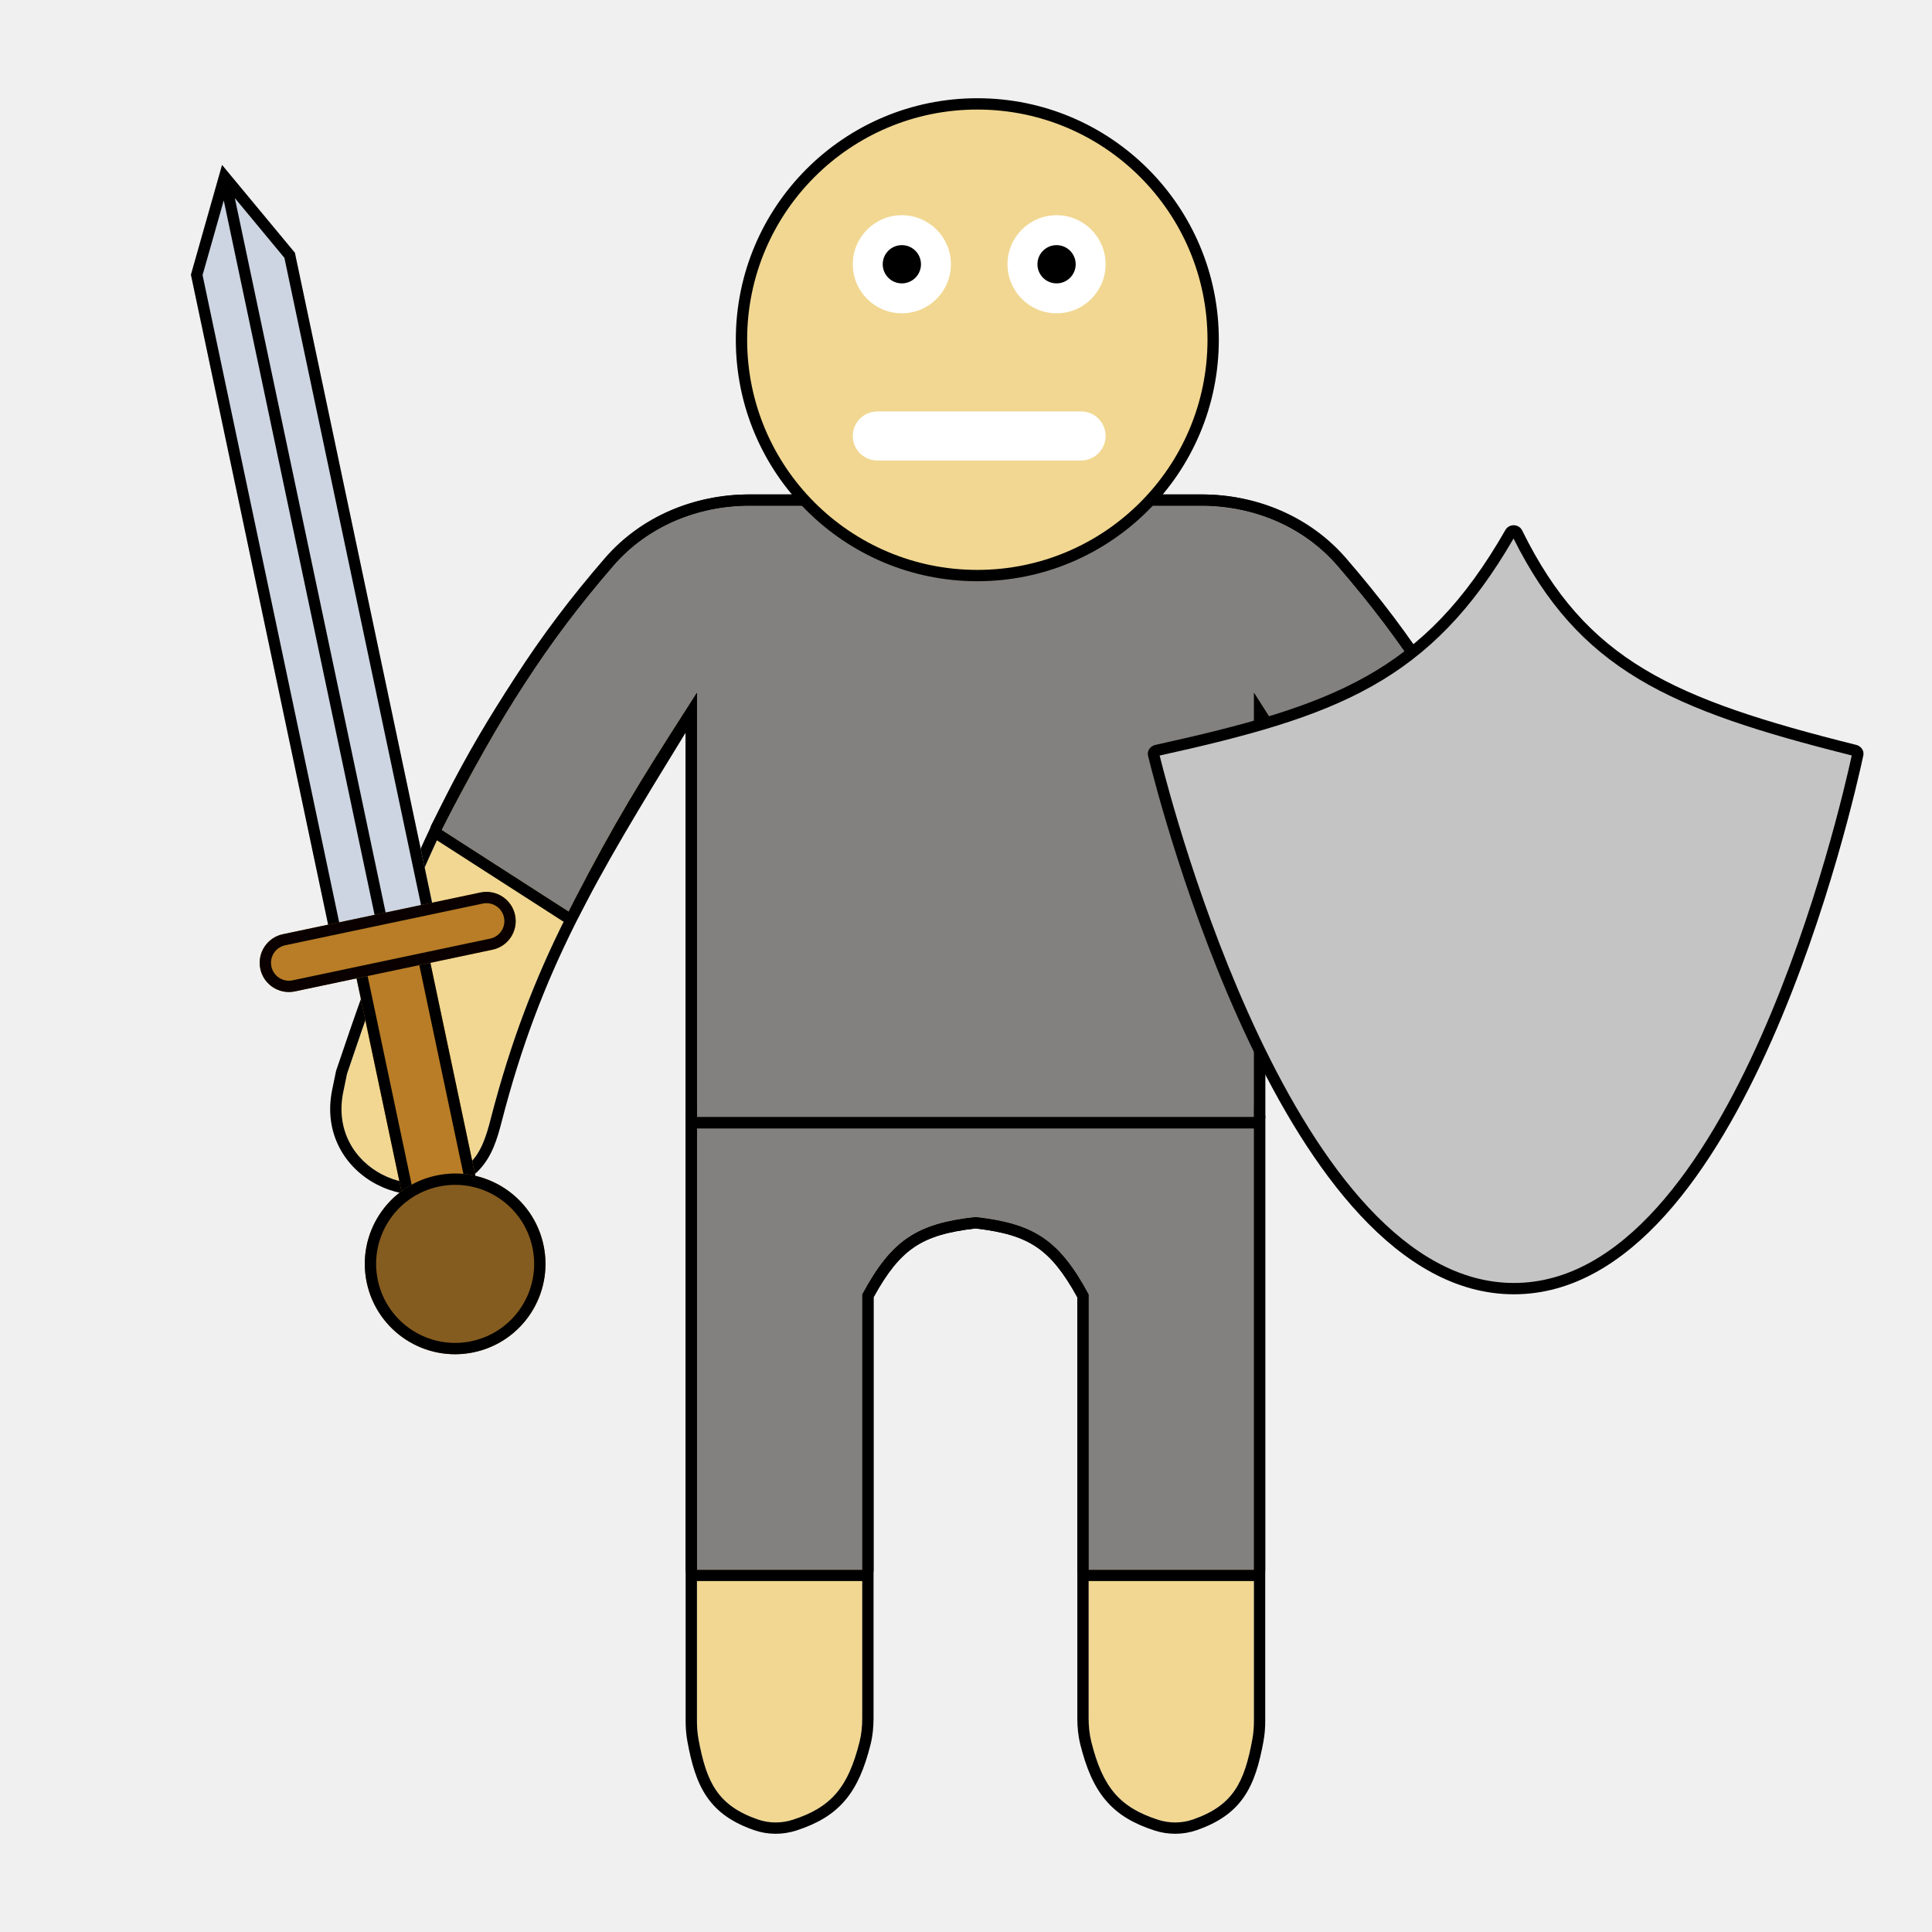
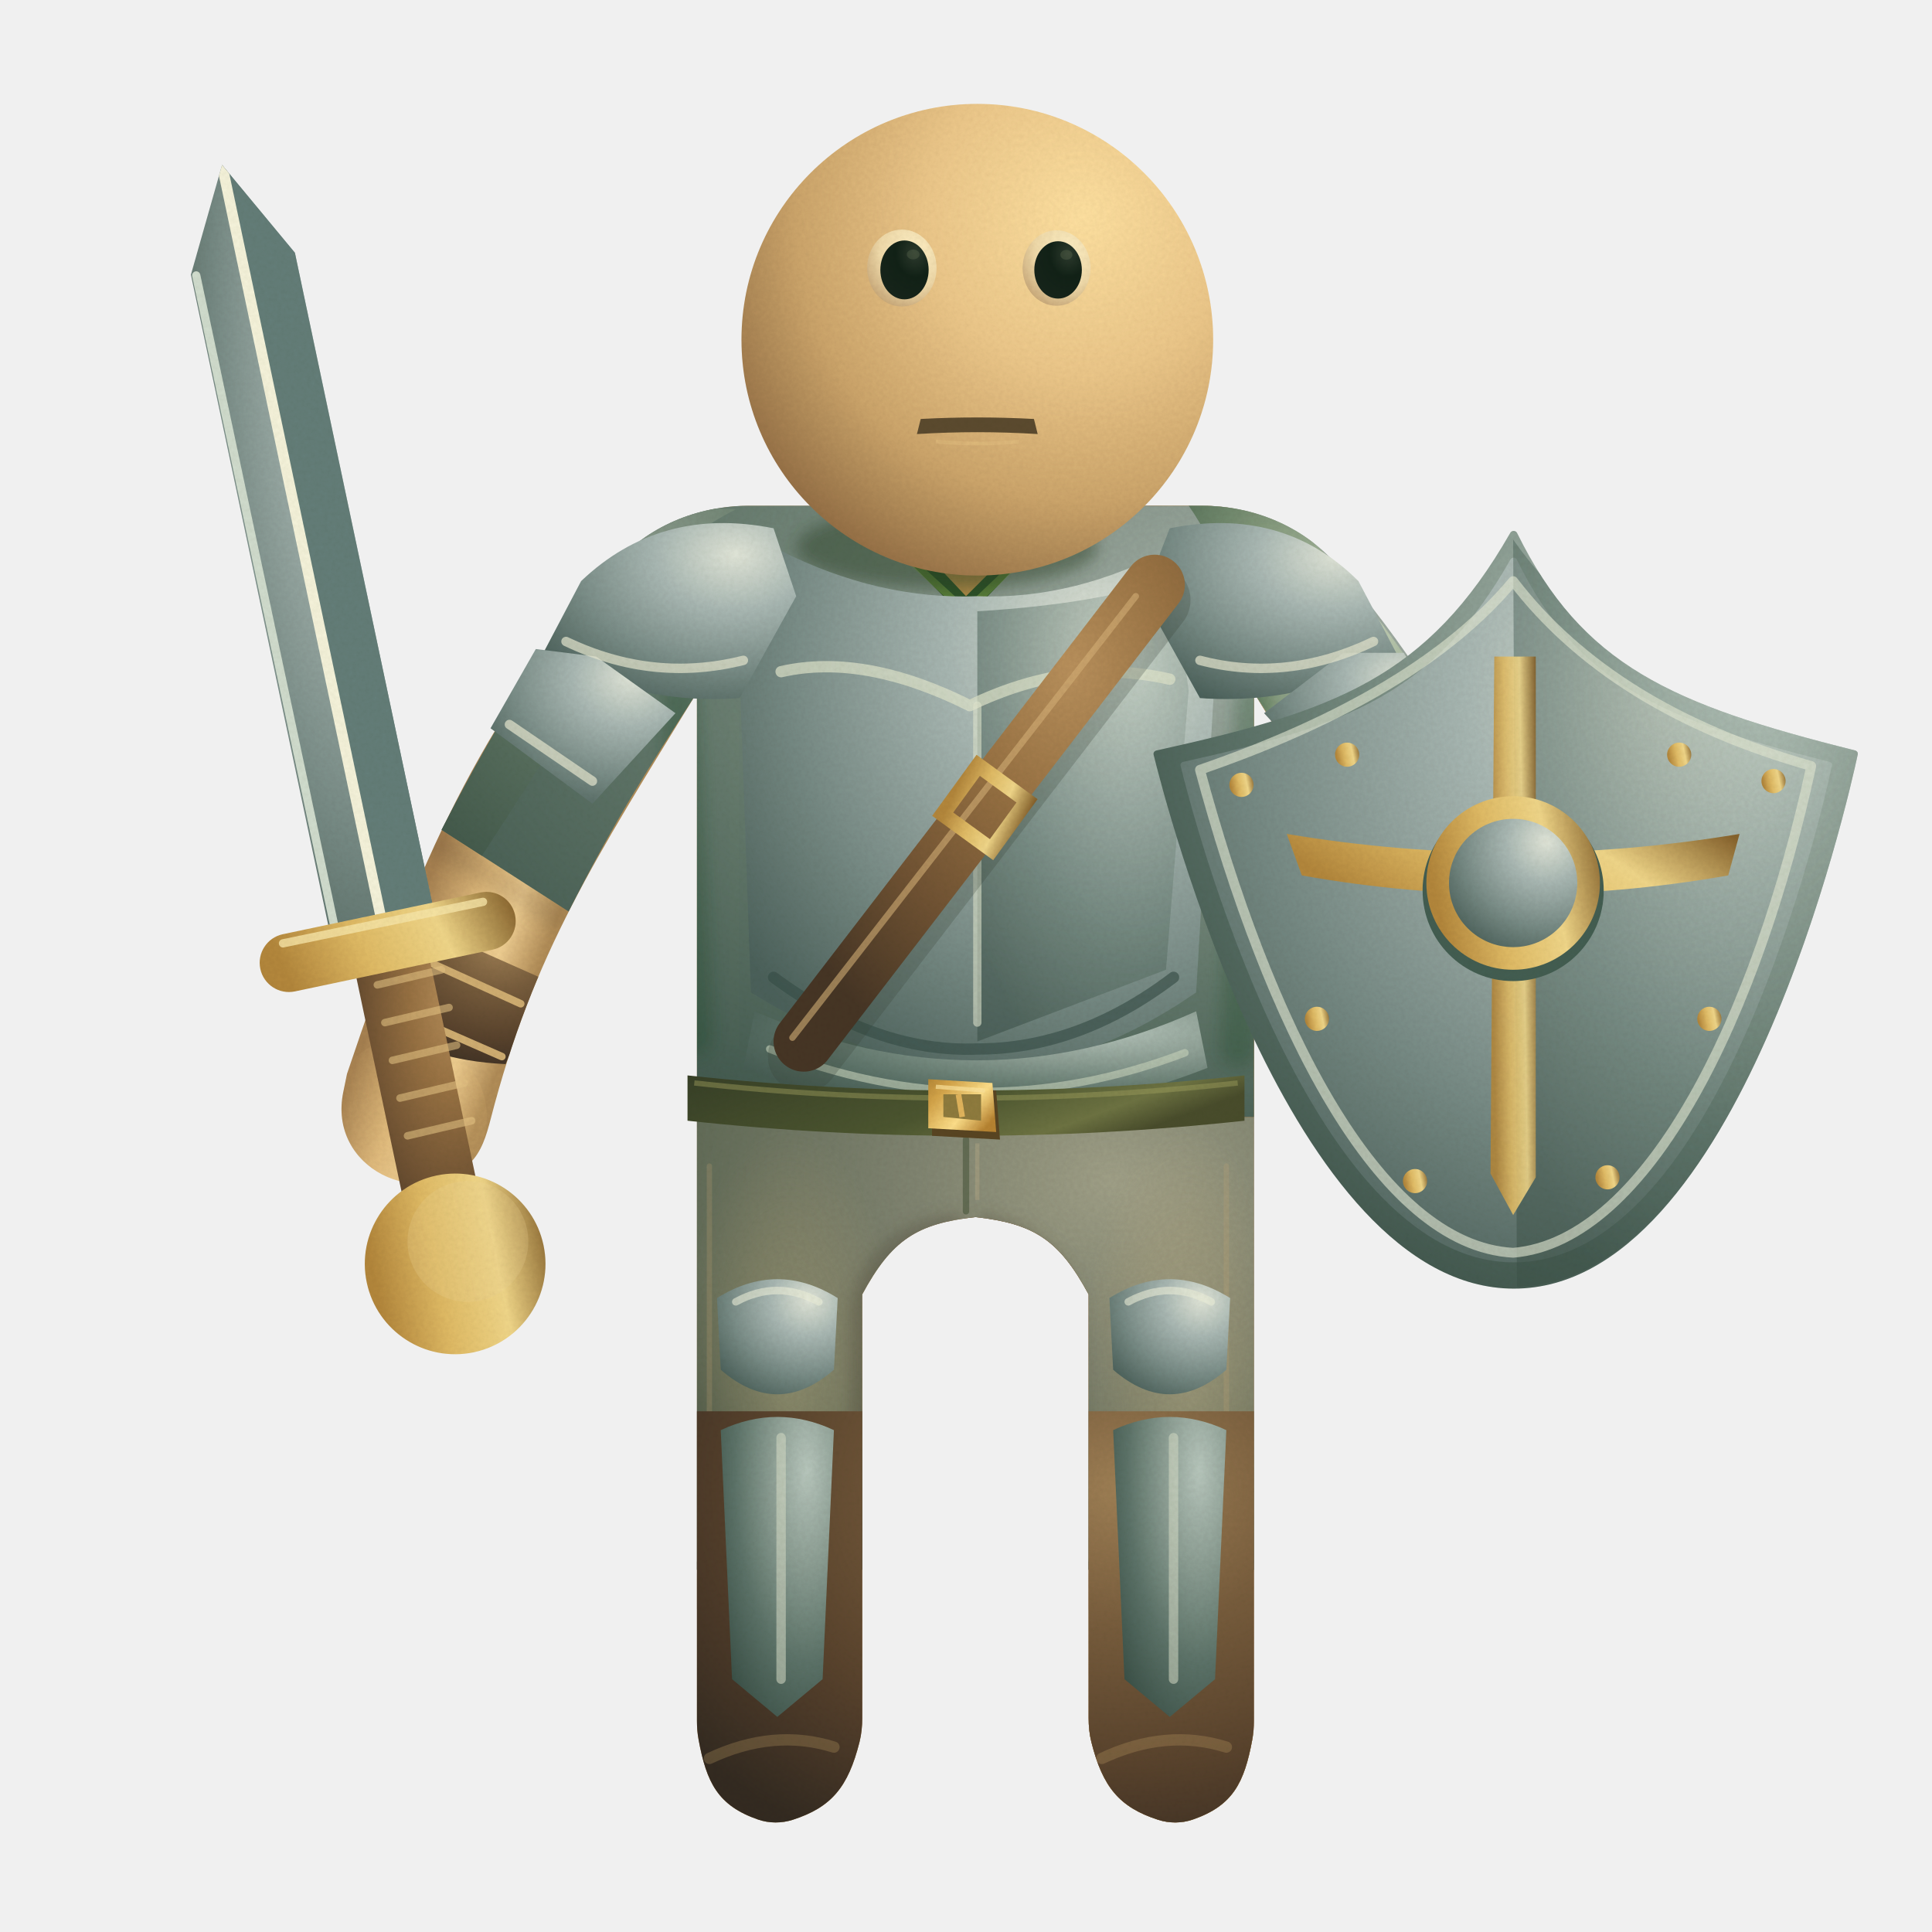
- <svg xmlns="http://www.w3.org/2000/svg" width="512" height="512" viewBox="0 0 512 512" fill="none">
-   <g clip-path="url(#clip0)">
-     <path d="M258.5 322.531C242.934 324.263 236.28 328.614 228.5 343.031V455.355C228.5 457.466 228.297 459.58 227.783 461.627C224.776 473.598 220.356 478.924 210.15 482.24C207.136 483.22 203.858 483.224 200.863 482.185C190.261 478.506 187.234 472.449 185.121 460.955C184.825 459.346 184.7 457.709 184.7 456.074V296.031H332.3V456.074C332.3 457.709 332.174 459.346 331.879 460.955C329.765 472.449 326.738 478.506 316.136 482.185C313.142 483.224 309.864 483.22 306.849 482.24C296.644 478.924 292.224 473.598 289.217 461.627C288.702 459.58 288.5 457.466 288.5 455.355V343.031C280.719 328.614 274.066 324.263 258.5 322.531Z" fill="#F1D791" />
-     <path fill-rule="evenodd" clip-rule="evenodd" d="M185.121 460.955C184.825 459.346 184.7 457.709 184.7 456.074V296.031H332.3V456.074C332.3 457.709 332.174 459.346 331.879 460.955C329.765 472.449 326.738 478.506 316.136 482.185C313.142 483.224 309.864 483.22 306.849 482.24C296.644 478.924 292.224 473.598 289.217 461.627C288.702 459.58 288.5 457.466 288.5 455.355V343.031C280.719 328.614 274.066 324.263 258.5 322.531C242.934 324.263 236.28 328.614 228.5 343.031V455.355C228.5 457.466 228.297 459.58 227.783 461.627C224.776 473.598 220.356 478.924 210.15 482.24C207.136 483.22 203.858 483.224 200.863 482.185C190.261 478.506 187.234 472.449 185.121 460.955ZM231.5 343.794V455.355C231.5 457.654 231.28 460.021 230.692 462.358C229.139 468.541 227.137 473.375 223.952 477.122C220.726 480.916 216.521 483.324 211.078 485.093C207.464 486.267 203.515 486.28 199.88 485.019C194.146 483.03 190.137 480.271 187.337 476.201C184.615 472.244 183.242 467.329 182.17 461.497C181.837 459.682 181.7 457.86 181.7 456.074V296.031C181.7 294.374 183.043 293.031 184.7 293.031H332.3C333.957 293.031 335.3 294.374 335.3 296.031V456.074C335.3 457.86 335.163 459.682 334.829 461.497C333.757 467.329 332.384 472.244 329.662 476.201C326.863 480.271 322.853 483.03 317.12 485.019C313.484 486.28 309.535 486.267 305.922 485.093C300.479 483.324 296.274 480.916 293.048 477.122C289.863 473.375 287.86 468.541 286.307 462.358C285.72 460.021 285.5 457.654 285.5 455.355V343.794C281.849 337.152 278.606 333.131 274.736 330.507C270.803 327.841 265.903 326.399 258.5 325.55C251.097 326.399 246.196 327.841 242.264 330.507C238.394 333.131 235.15 337.152 231.5 343.794Z" fill="black" />
-     <path d="M258.5 322.531C242.934 324.263 236.28 328.614 228.5 343.031V416H184.7V296.031H332.3V416H288.5V343.031C280.719 328.614 274.066 324.263 258.5 322.531Z" fill="#82817F" />
-     <path fill-rule="evenodd" clip-rule="evenodd" d="M184.7 416H228.5V343.031C236.28 328.614 242.934 324.263 258.5 322.531C274.066 324.263 280.719 328.614 288.5 343.031V416H332.3V296.031H184.7V416ZM285.5 343.794V416C285.5 417.657 286.843 419 288.5 419H332.3C333.957 419 335.3 417.657 335.3 416V296.031C335.3 294.374 333.957 293.031 332.3 293.031H184.7C183.043 293.031 181.7 294.374 181.7 296.031V416C181.7 417.657 183.043 419 184.7 419H228.5C230.157 419 231.5 417.657 231.5 416V343.794C235.15 337.152 238.394 333.131 242.264 330.507C246.196 327.841 251.097 326.399 258.5 325.55C265.903 326.399 270.803 327.841 274.736 330.507C278.606 333.131 281.849 337.152 285.5 343.794Z" fill="black" />
-     <path d="M91.963 284.579C111.34 226.873 126.676 193.396 161.829 150.934C170.887 139.992 184.546 134.031 198.751 134.031L318.249 134.031C332.454 134.031 346.112 139.992 355.171 150.934C390.324 193.396 405.66 226.873 425.037 284.579L426.023 289.366C430.225 309.756 405.604 320.982 392.531 308.315C389.374 305.257 388.074 300.845 386.976 296.589C375.615 252.535 359.481 227.913 332.3 183.531V296.031H184.7V183.531C157.518 227.913 141.384 252.535 130.024 296.589C128.926 300.845 127.626 305.257 124.469 308.315C111.396 320.982 86.774 309.756 90.976 289.366L91.963 284.579Z" fill="#F1D791" />
-     <path fill-rule="evenodd" clip-rule="evenodd" d="M89.025 283.974C89.049 283.855 89.08 283.739 89.119 283.624C108.561 225.722 124.045 191.869 159.518 149.021C169.188 137.34 183.72 131.031 198.751 131.031L318.249 131.031C333.28 131.031 347.811 137.34 357.482 149.021C392.954 191.869 408.438 225.722 427.881 283.624C427.919 283.739 427.951 283.855 427.975 283.974L428.962 288.76C431.366 300.425 425.446 309.585 417.138 313.899C408.931 318.16 398.061 317.852 390.443 310.47C386.6 306.747 385.148 301.515 384.071 297.338C373.628 256.843 359.165 233.038 335.3 194.158V296.031C335.3 297.687 333.957 299.031 332.3 299.031H184.7C183.043 299.031 181.7 297.687 181.7 296.031V194.158C157.834 233.038 143.372 256.843 132.929 297.338C131.851 301.515 130.399 306.747 126.557 310.47C118.938 317.852 108.068 318.16 99.862 313.899C91.553 309.585 85.634 300.425 88.038 288.76L89.025 283.974ZM181.7 188.423C182.684 186.819 183.684 185.188 184.7 183.531V296.031H332.3V183.531C333.315 185.188 334.315 186.819 335.3 188.423C335.922 189.438 336.539 190.442 337.149 191.436C361.431 230.987 376.308 255.221 386.976 296.589C388.074 300.845 389.374 305.257 392.531 308.315C405.604 320.982 430.225 309.756 426.023 289.366L425.037 284.579C405.66 226.873 390.324 193.396 355.171 150.934C346.112 139.992 332.454 134.031 318.249 134.031L198.751 134.031C184.546 134.031 170.887 139.992 161.829 150.934C126.676 193.396 111.34 226.873 91.963 284.579L90.976 289.366C86.774 309.756 111.396 320.982 124.469 308.315C127.626 305.257 128.926 300.845 130.024 296.589C140.692 255.221 155.569 230.987 179.85 191.436C180.461 190.442 181.077 189.438 181.7 188.423Z" fill="black" />
-     <path d="M184.7 296.031V183.531C170.718 205.278 162.908 217.488 150.686 241.56L117.025 219.913C133.03 189.008 144.572 170.68 162.55 149.889C171.509 139.528 184.754 134.031 198.451 134.031L318.549 134.031C332.246 134.031 345.491 139.528 354.45 149.889C372.427 170.68 383.97 189.008 399.975 219.913L366.314 241.56C354.092 217.488 346.281 205.278 332.3 183.531V296.031H258.5H184.7Z" fill="#82817F" />
-     <path fill-rule="evenodd" clip-rule="evenodd" d="M364.943 238.875C354.37 218.263 346.961 206.371 335.3 188.2C334.331 186.69 333.332 185.136 332.3 183.531V296.031H184.7V183.531C183.668 185.136 182.669 186.69 181.7 188.2C170.038 206.371 162.629 218.263 152.056 238.875C151.605 239.754 151.149 240.649 150.686 241.56L117.025 219.913C133.03 189.008 144.572 170.68 162.55 149.889C171.509 139.528 184.754 134.031 198.451 134.031L318.549 134.031C332.246 134.031 345.491 139.528 354.45 149.889C372.427 170.68 383.97 189.008 399.975 219.913L366.314 241.56C365.851 240.649 365.394 239.754 364.943 238.875ZM181.7 193.761C171.003 210.496 163.812 222.333 153.361 242.919C152.977 243.675 152.29 244.234 151.471 244.456C150.652 244.678 149.777 244.543 149.063 244.084L115.402 222.436C114.1 221.599 113.649 219.908 114.361 218.533C130.43 187.505 142.097 168.956 160.281 147.927C169.863 136.845 183.968 131.031 198.451 131.031L318.549 131.031C333.032 131.031 347.136 136.845 356.719 147.927C374.903 168.956 386.57 187.505 402.639 218.533C403.351 219.908 402.9 221.599 401.597 222.436L367.937 244.084C367.223 244.543 366.348 244.678 365.529 244.456C364.71 244.234 364.023 243.675 363.639 242.919C353.187 222.333 345.996 210.496 335.3 193.761V296.031C335.3 297.687 333.957 299.031 332.3 299.031H184.7C183.043 299.031 181.7 297.687 181.7 296.031V193.761Z" fill="black" />
-     <circle cx="259" cy="90.031" r="62.5" fill="#F1D791" stroke="black" stroke-width="3" />
-     <circle cx="239" cy="70.031" r="13" fill="white" />
-     <circle cx="280" cy="70.031" r="13" fill="white" />
-     <rect x="226" y="109.031" width="67" height="13" rx="6.5" fill="white" />
-     <circle cx="239" cy="70.031" r="5.068" fill="black" />
-     <circle cx="280" cy="70.031" r="5.068" fill="black" />
-     <path d="M92.936 251.933L112.505 247.802L129.028 326.077L109.459 330.208L92.936 251.933Z" fill="#B87D26" />
-     <path fill-rule="evenodd" clip-rule="evenodd" d="M110.189 251.357L96.491 254.249L111.775 326.653L125.473 323.761L110.189 251.357ZM92.936 251.933L109.459 330.208L129.028 326.077L112.505 247.802L92.936 251.933Z" fill="black" />
-     <path d="M144.04 330C146.77 342.936 138.497 355.636 125.561 358.367C112.625 361.098 99.925 352.825 97.194 339.889C94.464 326.953 102.737 314.252 115.673 311.522C128.609 308.791 141.309 317.064 144.04 330Z" fill="#855C1F" />
-     <path fill-rule="evenodd" clip-rule="evenodd" d="M124.942 355.432C136.257 353.043 143.493 341.934 141.104 330.62C138.716 319.305 127.607 312.069 116.292 314.457C104.977 316.846 97.741 327.954 100.13 339.269C102.518 350.584 113.627 357.82 124.942 355.432ZM125.561 358.367C138.497 355.636 146.77 342.936 144.04 330C141.309 317.064 128.609 308.791 115.673 311.522C102.737 314.252 94.464 326.953 97.194 339.889C99.925 352.825 112.625 361.098 125.561 358.367Z" fill="black" />
-     <path d="M50.595 72.799L58.846 43.712L78.151 66.982L116.721 249.7L102.943 252.609L89.165 255.517L50.595 72.799Z" fill="#CDD5E2" />
-     <path fill-rule="evenodd" clip-rule="evenodd" d="M62.233 52.493L103.791 249.363L113.166 247.384L75.368 68.327L62.233 52.493ZM78.151 66.982L116.721 249.7L89.165 255.517L50.595 72.799L58.846 43.712L78.151 66.982ZM59.298 53.113L100.856 249.983L91.481 251.962L53.683 72.904L59.298 53.113Z" fill="black" />
-     <path d="M68.986 256.752C68.102 252.567 70.778 248.458 74.964 247.575L127.32 236.523C131.505 235.639 135.614 238.316 136.498 242.501C137.381 246.686 134.705 250.795 130.519 251.679L78.163 262.731C73.978 263.614 69.869 260.938 68.986 256.752Z" fill="#B87D26" />
-     <path fill-rule="evenodd" clip-rule="evenodd" d="M127.94 239.458L75.583 250.51C73.019 251.052 71.379 253.569 71.921 256.133C72.462 258.697 74.979 260.337 77.543 259.795L129.9 248.743C132.464 248.202 134.104 245.685 133.562 243.121C133.021 240.557 130.504 238.917 127.94 239.458ZM74.964 247.575C70.778 248.458 68.102 252.567 68.986 256.752C69.869 260.938 73.978 263.614 78.163 262.731L130.519 251.679C134.705 250.795 137.381 246.686 136.498 242.501C135.614 238.316 131.505 235.639 127.32 236.523L74.964 247.575Z" fill="#0A0000" />
-     <path d="M400.241 141.205C378.287 179.601 353.753 188.449 306.502 198.876C305.957 198.996 305.582 199.445 305.715 199.987C308.658 212.002 341.762 341.5 401.203 341.5C460.725 341.5 489.819 211.655 492.323 199.94C492.434 199.416 492.078 198.991 491.559 198.861C442.744 186.65 419.3 176.294 402.054 141.259C401.696 140.53 400.644 140.5 400.241 141.205Z" fill="#C4C4C4" />
-     <path fill-rule="evenodd" clip-rule="evenodd" d="M401.103 142.716C390.145 161.654 378.457 173.477 363.593 181.836C348.698 190.213 330.699 195.06 307.32 200.231C309.169 207.675 318.089 241.858 333.627 274.606C341.634 291.48 351.358 307.887 362.717 320.055C374.081 332.228 386.926 340 401.203 340C415.492 340 428.098 332.215 439.085 320.024C450.07 307.837 459.289 291.402 466.773 274.506C481.306 241.694 489.152 207.48 490.732 200.201C466.552 194.138 448.432 188.471 434.195 179.905C420.012 171.372 409.752 160.007 401.103 142.716ZM398.939 140.46C399.936 138.716 402.508 138.784 403.4 140.597C411.914 157.893 421.902 169.007 435.741 177.334C449.65 185.703 467.519 191.302 491.923 197.406C492.994 197.674 494.116 198.724 493.789 200.253C492.531 206.141 484.606 241.652 469.516 275.721C461.973 292.75 452.602 309.509 441.313 322.033C430.027 334.555 416.675 343 401.203 343C385.76 343 372.177 334.585 360.524 322.102C348.865 309.613 338.985 292.895 330.917 275.892C314.777 241.877 305.737 206.381 304.258 200.344C303.871 198.763 305.053 197.659 306.178 197.411C329.809 192.196 347.554 187.415 362.122 179.221C376.627 171.064 388.07 159.47 398.939 140.46L400.241 141.205L400.244 141.207M398.939 140.46L400.241 141.205L398.939 140.46Z" fill="black" />
+ <svg xmlns="http://www.w3.org/2000/svg" width="512" height="512" viewBox="0 0 512 512" fill="none" role="img" aria-labelledby="swordsman-title swordsman-desc">
+   <defs>
+     <clipPath id="swordsman-legs-clip">
+       <path d="M258.5 322.531C242.934 324.263 236.28 328.614 228.5 343.031V455.355C228.5 457.466 228.297 459.58 227.783 461.627C224.776 473.598 220.356 478.924 210.15 482.24C207.136 483.22 203.858 483.224 200.863 482.185C190.261 478.506 187.234 472.449 185.121 460.955C184.825 459.346 184.7 457.709 184.7 456.074V296.031H332.3V456.074C332.3 457.709 332.174 459.346 331.879 460.955C329.765 472.449 326.738 478.506 316.136 482.185C313.142 483.224 309.864 483.22 306.849 482.24C296.644 478.924 292.224 473.598 289.217 461.627C288.702 459.58 288.5 457.466 288.5 455.355V343.031C280.719 328.614 274.066 324.263 258.5 322.531Z" />
+     </clipPath>
+     <clipPath id="swordsman-pants-clip">
+       <path d="M258.5 322.531C242.934 324.263 236.28 328.614 228.5 343.031V416H184.7V296.031H332.3V416H288.5V343.031C280.719 328.614 274.066 324.263 258.5 322.531Z" />
+     </clipPath>
+     <clipPath id="swordsman-arms-clip">
+       <path d="M91.963 284.579C111.34 226.873 126.676 193.396 161.829 150.934C170.887 139.992 184.546 134.031 198.751 134.031L318.249 134.031C332.454 134.031 346.112 139.992 355.171 150.934C390.324 193.396 405.66 226.873 425.037 284.579L426.023 289.366C430.225 309.756 405.604 320.982 392.531 308.315C389.374 305.257 388.074 300.845 386.976 296.589C375.615 252.535 359.481 227.913 332.3 183.531V296.031H184.7V183.531C157.518 227.913 141.384 252.535 130.024 296.589C128.926 300.845 127.626 305.257 124.469 308.315C111.396 320.982 86.774 309.756 90.976 289.366L91.963 284.579Z" />
+     </clipPath>
+     <clipPath id="swordsman-shirt-clip">
+       <path d="M184.7 296.031V183.531C170.718 205.278 162.908 217.488 150.686 241.56L117.025 219.913C133.03 189.008 144.572 170.68 162.55 149.889C171.509 139.528 184.754 134.031 198.451 134.031L318.549 134.031C332.246 134.031 345.491 139.528 354.45 149.889C372.427 170.68 383.97 189.008 399.975 219.913L366.314 241.56C354.092 217.488 346.281 205.278 332.3 183.531V296.031H258.5H184.7Z" />
+     </clipPath>
+     <radialGradient id="swordsman-skin" cx="72%" cy="24%" r="86%">
+       <stop stop-color="#ffe1a0" />
+       <stop offset=".38" stop-color="#edc88a" />
+       <stop offset=".7" stop-color="#cda66c" />
+       <stop offset="1" stop-color="#916c43" />
+     </radialGradient>
+     <linearGradient id="swordsman-left-arm" gradientUnits="userSpaceOnUse" x1="105" y1="255" x2="138" y2="268">
+       <stop stop-color="#a78151" />
+       <stop offset=".4" stop-color="#e1bc7e" />
+       <stop offset=".69" stop-color="#f0cf92" />
+       <stop offset="1" stop-color="#b28d58" />
+     </linearGradient>
+     <linearGradient id="swordsman-right-arm" gradientUnits="userSpaceOnUse" x1="373" y1="269" x2="409" y2="251">
+       <stop stop-color="#a47a48" />
+       <stop offset=".4" stop-color="#d9ae6d" />
+       <stop offset=".76" stop-color="#f6d99b" />
+       <stop offset="1" stop-color="#ddb97b" />
+     </linearGradient>
+     <radialGradient id="swordsman-shirt-paint" cx="78%" cy="19%" r="99%">
+       <stop stop-color="#aab6ac" />
+       <stop offset=".28" stop-color="#87968b" />
+       <stop offset=".6" stop-color="#62786b" />
+       <stop offset="1" stop-color="#3d554b" />
+     </radialGradient>
+     <radialGradient id="swordsman-sleeve-left" cx="76%" cy="15%" r="110%">
+       <stop stop-color="#8a9a8b" />
+       <stop offset=".46" stop-color="#607766" />
+       <stop offset="1" stop-color="#3e5547" />
+     </radialGradient>
+     <radialGradient id="swordsman-sleeve-right" cx="57%" cy="29%" r="75%">
+       <stop stop-color="#c3cfb7" />
+       <stop offset=".27" stop-color="#a0b297" />
+       <stop offset=".6" stop-color="#7c9276" />
+       <stop offset="1" stop-color="#4d6a52" />
+     </radialGradient>
+     <radialGradient id="swordsman-pants-paint" cx="75%" cy="14%" r="101%">
+       <stop stop-color="#a0a087" />
+       <stop offset=".36" stop-color="#808471" />
+       <stop offset=".76" stop-color="#626c58" />
+       <stop offset="1" stop-color="#404e3f" />
+     </radialGradient>
+     <radialGradient id="swordsman-cloth-light">
+       <stop stop-color="#ead19a" stop-opacity=".29" />
+       <stop offset=".55" stop-color="#dfc187" stop-opacity=".15" />
+       <stop offset="1" stop-color="#d7b780" stop-opacity="0" />
+     </radialGradient>
+     <linearGradient id="swordsman-boot-left" gradientUnits="userSpaceOnUse" x1="181" y1="440" x2="228" y2="445">
+       <stop stop-color="#86623a" />
+       <stop offset=".35" stop-color="#c2995c" />
+       <stop offset=".68" stop-color="#e0b976" />
+       <stop offset="1" stop-color="#957044" />
+     </linearGradient>
+     <linearGradient id="swordsman-boot-right" gradientUnits="userSpaceOnUse" x1="284" y1="440" x2="332" y2="445">
+       <stop stop-color="#795c36" />
+       <stop offset=".35" stop-color="#b89054" />
+       <stop offset=".74" stop-color="#edc784" />
+       <stop offset="1" stop-color="#ae884e" />
+     </linearGradient>
+     <linearGradient id="swordsman-sole-shadow" gradientUnits="userSpaceOnUse" x1="0" y1="462" x2="0" y2="485">
+       <stop stop-color="#493a24" stop-opacity="0" />
+       <stop offset=".64" stop-color="#493a24" stop-opacity=".14" />
+       <stop offset="1" stop-color="#493a24" stop-opacity=".66" />
+     </linearGradient>
+     <radialGradient id="swordsman-boot-toe" cx="64%" cy="33%" r="68%">
+       <stop stop-color="#f5d294" stop-opacity=".75" />
+       <stop offset=".44" stop-color="#e4bd78" stop-opacity=".4" />
+       <stop offset="1" stop-color="#d9b073" stop-opacity="0" />
+     </radialGradient>
+     <linearGradient id="swordsman-belt-paint" x1="0" y1="0" x2="1" y2=".3">
+       <stop stop-color="#384027" />
+       <stop offset=".57" stop-color="#4c5630" />
+       <stop offset=".85" stop-color="#6e7443" />
+       <stop offset="1" stop-color="#494d2c" />
+     </linearGradient>
+     <linearGradient id="swordsman-buckle-paint" x1="0" y1="0" x2="1" y2=".7">
+       <stop stop-color="#b78937" />
+       <stop offset=".25" stop-color="#d5a64b" />
+       <stop offset=".66" stop-color="#ffe08a" />
+       <stop offset="1" stop-color="#b88432" />
+     </linearGradient>
+     <radialGradient id="swordsman-eye-rim" cx="66%" cy="28%" r="80%">
+       <stop stop-color="#fff0c5" />
+       <stop offset=".6" stop-color="#f1dbaa" />
+       <stop offset="1" stop-color="#c7a777" />
+     </radialGradient>
+     <radialGradient id="swordsman-eye-paint" cx="72%" cy="22%" r="85%">
+       <stop stop-color="#2e3c2e" />
+       <stop offset=".47" stop-color="#122217" />
+       <stop offset="1" stop-color="#17251b" />
+     </radialGradient>
+     <filter id="swordsman-soft" x="-.3" y="-.3" width="1.6" height="1.6">
+       <feGaussianBlur stdDeviation="2" />
+     </filter>
+     <filter id="swordsman-light-soft" x="-.6" y="-.6" width="2.2" height="2.2">
+       <feGaussianBlur stdDeviation="4" />
+     </filter>
+     <filter id="swordsman-painted" x="-.02" y="-.02" width="1.04" height="1.04" color-interpolation-filters="sRGB">
+       <feTurbulence type="fractalNoise" baseFrequency=".9" numOctaves="3" seed="17" result="noise" />
+       <feColorMatrix in="noise" type="matrix" values="0 0 0 0 .23 0 0 0 0 .19 0 0 0 0 .11 0 0 0 .065 0" result="grain" />
+       <feComposite in="grain" in2="SourceGraphic" operator="in" result="clippedGrain" />
+       <feBlend in="SourceGraphic" in2="clippedGrain" mode="multiply" />
+     </filter>
+     <radialGradient id="swordsman-steel" cx="76%" cy="18%" r="96%">
+       <stop offset="0.000" stop-color="#e1e6d9" />
+       <stop offset="0.333" stop-color="#a9b8b3" />
+       <stop offset="0.667" stop-color="#7b8e88" />
+       <stop offset="1.000" stop-color="#4b615b" />
+     </radialGradient>
+     <radialGradient id="swordsman-steel-dark" cx="76%" cy="18%" r="96%">
+       <stop offset="0.000" stop-color="#b8c7bd" />
+       <stop offset="0.333" stop-color="#8c9e93" />
+       <stop offset="0.667" stop-color="#5c7369" />
+       <stop offset="1.000" stop-color="#3b5148" />
+     </radialGradient>
+     <radialGradient id="swordsman-leather" cx="76%" cy="18%" r="96%">
+       <stop offset="0.000" stop-color="#ba915d" />
+       <stop offset="0.333" stop-color="#987243" />
+       <stop offset="0.667" stop-color="#725434" />
+       <stop offset="1.000" stop-color="#463625" />
+     </radialGradient>
+     <radialGradient id="swordsman-dark-leather" cx="76%" cy="18%" r="96%">
+       <stop offset="0.000" stop-color="#a08156" />
+       <stop offset="0.333" stop-color="#785d3d" />
+       <stop offset="0.667" stop-color="#59432d" />
+       <stop offset="1.000" stop-color="#342b21" />
+     </radialGradient>
+     <linearGradient id="swordsman-gold" x1="0" y1=".3" x2="1" y2=".1">
+       <stop offset="0.000" stop-color="#b4873c" />
+       <stop offset="0.333" stop-color="#e0bb65" />
+       <stop offset="0.667" stop-color="#f1d789" />
+       <stop offset="1.000" stop-color="#87632d" />
+     </linearGradient>
+     <clipPath id="swordsman-sword-clip">
+       <path d="M50.595 72.799L58.846 43.712L78.151 66.982L116.721 249.7L102.943 252.609L89.165 255.517L50.595 72.799Z" />
+     </clipPath>
+     <clipPath id="swordsman-shield-clip">
+       <path d="M400.241 141.205C378.287 179.601 353.753 188.449 306.502 198.876C305.957 198.996 305.582 199.445 305.715 199.987C308.658 212.002 341.762 341.5 401.203 341.5C460.725 341.5 489.819 211.655 492.323 199.94C492.434 199.416 492.078 198.991 491.559 198.861C442.744 186.65 419.3 176.294 402.054 141.259C401.696 140.53 400.644 140.5 400.241 141.205Z" />
+     </clipPath>
+   </defs>
+   <g id="swordsman-character" filter="url(#swordsman-painted)">
+     <g id="swordsman-boots" clip-path="url(#swordsman-legs-clip)">
+       <path id="swordsman-original-legs-silhouette" d="M258.5 322.531C242.934 324.263 236.28 328.614 228.5 343.031V455.355C228.5 457.466 228.297 459.58 227.783 461.627C224.776 473.598 220.356 478.924 210.15 482.24C207.136 483.22 203.858 483.224 200.863 482.185C190.261 478.506 187.234 472.449 185.121 460.955C184.825 459.346 184.7 457.709 184.7 456.074V296.031H332.3V456.074C332.3 457.709 332.174 459.346 331.879 460.955C329.765 472.449 326.738 478.506 316.136 482.185C313.142 483.224 309.864 483.22 306.849 482.24C296.644 478.924 292.224 473.598 289.217 461.627C288.702 459.58 288.5 457.466 288.5 455.355V343.031C280.719 328.614 274.066 324.263 258.5 322.531Z" fill="url(#swordsman-boot-left)" />
+       <path d="M255 295 H332 V486 H255Z" fill="url(#swordsman-boot-right)" />
+       <path d="M182 417 H226 V427 Q205 431 182 426Z M286 417 H330 V427 Q307 431 286 426Z" fill="#7e623c" opacity=".4" />
+       <path d="M185 424 Q205 428 223 424 M289 424 Q307 428 327 424" fill="none" stroke="#edc992" stroke-width="1.1" opacity=".28" />
+       <ellipse cx="205" cy="465" rx="25" ry="23" fill="url(#swordsman-boot-toe)" />
+       <ellipse cx="309" cy="465" rx="25" ry="23" fill="url(#swordsman-boot-toe)" />
+       <path d="M180 452 H334 V486 H180Z" fill="url(#swordsman-sole-shadow)" />
+     </g>
+     <g id="swordsman-pants" clip-path="url(#swordsman-pants-clip)">
+       <path id="swordsman-original-pants-silhouette" d="M258.5 322.531C242.934 324.263 236.28 328.614 228.5 343.031V416H184.7V296.031H332.3V416H288.5V343.031C280.719 328.614 274.066 324.263 258.5 322.531Z" fill="url(#swordsman-pants-paint)" />
+       <ellipse cx="209" cy="365" rx="30" ry="66" fill="url(#swordsman-cloth-light)" />
+       <ellipse cx="315" cy="365" rx="29" ry="66" fill="url(#swordsman-cloth-light)" />
+       <path d="M255 325 Q234 327 229 346 L229 415 M259 325 Q280 329 283 346 L283 416" fill="none" stroke="#3f3527" stroke-width="7" opacity=".27" filter="url(#swordsman-soft)" />
+       <path d="M256 302 L256 321" fill="none" stroke="#35462a" stroke-width="1.7" stroke-linecap="round" opacity=".45" />
+       <path d="M259 303 L259 318" fill="none" stroke="#dac193" stroke-width="1.1" opacity=".24" />
+       <path d="M188 309 L188 403 M325 309 L325 403" fill="none" stroke="#c5a876" stroke-width="1.4" stroke-linecap="round" opacity=".23" />
+       <path d="M182 415 H226 M286 415 H330" fill="none" stroke="#35462a" stroke-width="2.4" opacity=".55" />
+       <path d="M185 412 H223 M289 412 H327" fill="none" stroke="#d0ae7c" stroke-width="1.1" opacity=".23" />
+     </g>
+     <g id="swordsman-arms" clip-path="url(#swordsman-arms-clip)">
+       <path id="swordsman-original-arms-silhouette" d="M91.963 284.579C111.34 226.873 126.676 193.396 161.829 150.934C170.887 139.992 184.546 134.031 198.751 134.031L318.249 134.031C332.454 134.031 346.112 139.992 355.171 150.934C390.324 193.396 405.66 226.873 425.037 284.579L426.023 289.366C430.225 309.756 405.604 320.982 392.531 308.315C389.374 305.257 388.074 300.845 386.976 296.589C375.615 252.535 359.481 227.913 332.3 183.531V296.031H184.7V183.531C157.518 227.913 141.384 252.535 130.024 296.589C128.926 300.845 127.626 305.257 124.469 308.315C111.396 320.982 86.774 309.756 90.976 289.366L91.963 284.579Z" fill="url(#swordsman-left-arm)" />
+       <path d="M256 130 H428 V320 H256Z" fill="url(#swordsman-right-arm)" />
+       <path d="M110 220 L150 244 M361 244 L404 219" fill="none" stroke="#5e482d" stroke-width="7" opacity=".17" filter="url(#swordsman-soft)" />
+       <ellipse cx="108" cy="296" rx="21" ry="21" fill="url(#swordsman-boot-toe)" opacity=".4" />
+       <ellipse cx="405" cy="296" rx="20" ry="21" fill="url(#swordsman-boot-toe)" opacity=".42" />
+     </g>
+     <g id="swordsman-shirt" clip-path="url(#swordsman-shirt-clip)">
+       <path id="swordsman-original-shirt-silhouette" d="M184.7 296.031V183.531C170.718 205.278 162.908 217.488 150.686 241.56L117.025 219.913C133.03 189.008 144.572 170.68 162.55 149.889C171.509 139.528 184.754 134.031 198.451 134.031L318.549 134.031C332.246 134.031 345.491 139.528 354.45 149.889C372.427 170.68 383.97 189.008 399.975 219.913L366.314 241.56C354.092 217.488 346.281 205.278 332.3 183.531V296.031H258.5H184.7Z" fill="url(#swordsman-shirt-paint)" />
+       <path d="M195 135 C175 145 169 158 158 180 L125 231 L110 227 L134 184 L159 149 Q174 133 195 135Z" fill="url(#swordsman-sleeve-left)" />
+       <path d="M315 134 Q340 130 358 155 Q380 181 401 223 L363 245 Q343 201 331 182 Q327 151 315 134Z" fill="url(#swordsman-sleeve-right)" />
+       <path d="M335 147 Q362 176 383 217" fill="none" stroke="#d4e5a0" stroke-width="7" stroke-linecap="round" opacity=".25" filter="url(#swordsman-light-soft)" />
+       <path d="M180 185 L184 275 M332 186 L328 278" fill="none" stroke="#174523" stroke-width="10" stroke-linecap="round" opacity=".28" filter="url(#swordsman-soft)" />
+       <path d="M195 188 Q193 238 195 278" fill="none" stroke="#bdd087" stroke-width="6" stroke-linecap="round" opacity=".1" filter="url(#swordsman-light-soft)" />
+       <path d="M112 219 L147 242 M363 242 L398 220" fill="none" stroke="#a5c273" stroke-width="2" opacity=".4" />
+       <path d="M230 138 Q255 129 281 138 L256 164Z" fill="#2d5228" />
+       <path d="M239 140 Q255 137 273 141 L256 158Z" fill="#b08b48" />
+       <path d="M232 140 L256 162 L278 141" fill="none" stroke="#8bb34e" stroke-width="1.9" opacity=".45" />
+       <ellipse cx="251" cy="145" rx="40" ry="11" fill="#253e24" opacity=".45" filter="url(#swordsman-soft)" />
+     </g>
+     <g id="swordsman-armor">
+       <path d="M207 146 Q233 159 259 158 Q285 159 311 145 L322 178 L317 263 Q288 283 259 284 Q228 281 199 263 L196 178Z" fill="url(#swordsman-steel)" />
+       <path d="M259 162 Q292 160 311 153 L315 183 L309 257 L259 276Z" fill="url(#swordsman-steel-dark)" opacity=".55" />
+       <path d="M207 178 Q229 173 257 187 Q284 174 310 180" fill="none" stroke="#e0e5cc" stroke-width="3" stroke-linecap="round" stroke-linejoin="round" opacity=".7" />
+       <path d="M259 187 V271" fill="none" stroke="#e4e8d0" stroke-width="2.2" stroke-linecap="round" stroke-linejoin="round" opacity=".58" />
+       <path d="M205 259 Q232 279 259 278 Q286 278 311 259" fill="none" stroke="#374f48" stroke-width="3" stroke-linecap="round" stroke-linejoin="round" opacity=".65" />
+       <path d="M200 268 Q259 294 317 268 L320 283 Q259 307 197 283Z" fill="url(#swordsman-steel-dark)" />
+       <path d="M204 278 Q259 300 314 279" fill="none" stroke="#cad5bd" stroke-width="2" stroke-linecap="round" stroke-linejoin="round" opacity=".6" />
+       <path d="M205 140 Q175 134 154 154 L144 173 Q168 187 196 185 L211 158Z" fill="url(#swordsman-steel)" />
+       <path d="M158 174 L142 172 L130 193 L157 213 L179 189Z" fill="url(#swordsman-steel)" />
+       <path d="M310 140 Q340 134 360 154 L370 173 Q346 187 318 185 L303 158Z" fill="url(#swordsman-steel)" />
+       <path d="M356 173 L372 173 L384 193 L357 213 L335 189Z" fill="url(#swordsman-steel)" />
+       <path d="M150 170 Q173 181 197 175 M135 192 L157 207 M364 170 Q341 181 318 175" fill="none" stroke="#e4e6ce" stroke-width="2.5" stroke-linecap="round" stroke-linejoin="round" opacity=".72" />
+       <path d="M306 157 L213 278" fill="none" stroke="#394339" stroke-width="19" stroke-linecap="round" stroke-linejoin="round" opacity=".25" transform="translate(0 2)" />
+       <path d="M306 155 L213 276" fill="none" stroke="url(#swordsman-leather)" stroke-width="16" stroke-linecap="round" stroke-linejoin="round" />
+       <path d="M301 158 L210 275" fill="none" stroke="#d6b178" stroke-width="1.7" stroke-linecap="round" stroke-linejoin="round" opacity=".6" />
+       <g transform="translate(261 214) rotate(36)">
+         <path d="M-10 -10 H10 V10 H-10Z M-6 -6 V6 H6 V-6Z" fill="url(#swordsman-gold)" fill-rule="evenodd" />
+       </g>
+       <g clip-path="url(#swordsman-arms-clip)">
+         <path d="M107 243 L143 259 L134 282 Q113 281 99 271Z" fill="url(#swordsman-dark-leather)" />
+         <path d="M105 251 L138 266 M101 266 L133 280" fill="none" stroke="#d0ae72" stroke-width="2" stroke-linecap="round" stroke-linejoin="round" />
+       </g>
+       <g clip-path="url(#swordsman-legs-clip)">
+         <path d="M181 374 H232 V488 H181Z M285 374 H336 V488 H285Z" fill="url(#swordsman-dark-leather)" />
+         <path d="M191 379 Q206 372 221 379 L218 445 L206 455 L194 445Z" fill="url(#swordsman-steel-dark)" />
+         <path d="M207 381 V445" fill="none" stroke="#d8dfc8" stroke-width="2.5" stroke-linecap="round" stroke-linejoin="round" opacity=".55" />
+         <path d="M188 466 Q205 458 221 463" fill="none" stroke="#d4ae70" stroke-width="3" stroke-linecap="round" stroke-linejoin="round" opacity=".25" />
+         <path d="M295 379 Q310 372 325 379 L322 445 L310 455 L298 445Z" fill="url(#swordsman-steel-dark)" />
+         <path d="M311 381 V445" fill="none" stroke="#d8dfc8" stroke-width="2.5" stroke-linecap="round" stroke-linejoin="round" opacity=".55" />
+         <path d="M292 466 Q309 458 325 463" fill="none" stroke="#d4ae70" stroke-width="3" stroke-linecap="round" stroke-linejoin="round" opacity=".25" />
+       </g>
+       <path d="M190 344 Q206 334 222 344 L221 363 Q206 376 191 363Z" fill="url(#swordsman-steel)" />
+       <path d="M195 345 Q206 339 217 345" fill="none" stroke="#edf0db" stroke-width="2" stroke-linecap="round" stroke-linejoin="round" opacity=".6" />
+       <path d="M294 344 Q310 334 326 344 L325 363 Q310 376 295 363Z" fill="url(#swordsman-steel)" />
+       <path d="M299 345 Q310 339 321 345" fill="none" stroke="#edf0db" stroke-width="2" stroke-linecap="round" stroke-linejoin="round" opacity=".6" />
+     </g>
+     <g id="swordsman-belt">
+       <path d="M182.2 285 Q256 293 329.8 285 V297 Q256 305 182.2 297Z" fill="url(#swordsman-belt-paint)" />
+       <path d="M184 287 Q256 295 328 287" fill="none" stroke="#a1a260" stroke-width="1.4" opacity=".45" />
+       <path d="M247 288 L264 289 L265 302 L247 301Z" fill="#594522" />
+       <path d="M246 286 L263 287 L264 300 L246 299Z" fill="url(#swordsman-buckle-paint)" />
+       <path d="M250 290 L260 290 L260 297 L250 296Z" fill="#8f7c3e" />
+       <path d="M254 290 L255 296" stroke="#e1b55d" stroke-width="1.5" />
+       <path d="M248 288 L261 289" stroke="#ffe7a0" stroke-width="1.1" opacity=".66" />
+     </g>
+     <g id="swordsman-head" transform="translate(3 -.9695)">
+       <circle id="swordsman-original-head-silhouette" cx="256" cy="91" r="62.5" fill="url(#swordsman-skin)" />
+       <ellipse cx="236" cy="72" rx="9.2" ry="10.2" fill="url(#swordsman-eye-rim)" />
+       <ellipse cx="277" cy="72" rx="9" ry="10" fill="url(#swordsman-eye-rim)" />
+       <ellipse cx="236.7" cy="72.5" rx="6.4" ry="7.8" fill="url(#swordsman-eye-paint)" />
+       <ellipse cx="277.4" cy="72.5" rx="6.3" ry="7.6" fill="url(#swordsman-eye-paint)" />
+       <ellipse cx="239" cy="68.4" rx="1.7" ry="1.3" fill="#8a9575" opacity=".2" />
+       <ellipse cx="279.6" cy="68.5" rx="1.6" ry="1.3" fill="#8a9575" opacity=".2" />
+       <path d="M241 112 Q256 111.2 271 112 L272 116 Q256 115 240 116Z" fill="#5c4b2f" />
+       <path d="M245 118 Q256 119 267 118" fill="none" stroke="#eecb89" stroke-width="1" opacity=".3" />
+     </g>
  </g>
-   <defs>
-     <clipPath id="clip0">
-       <rect width="512" height="512" fill="white" />
-     </clipPath>
-   </defs>
+   <g id="swordsman-sword" filter="url(#swordsman-painted)">
+     <path d="M92.936 251.933L112.505 247.802L129.028 326.077L109.459 330.208L92.936 251.933Z" fill="url(#swordsman-leather)" id="swordsman-sword-grip" />
+     <path d="M100 261 L117 257 M102 271 L119 267 M104 281 L121 277 M106 291 L123 287 M108 301 L125 297" fill="none" stroke="#e5c484" stroke-width="2" stroke-linecap="round" stroke-linejoin="round" opacity=".58" />
+     <path d="M144.04 330C146.77 342.936 138.497 355.636 125.561 358.367C112.625 361.098 99.925 352.825 97.194 339.889C94.464 326.953 102.737 314.252 115.673 311.522C128.609 308.791 141.309 317.064 144.04 330Z" fill="url(#swordsman-gold)" id="swordsman-sword-pommel" />
+     <ellipse cx="124" cy="329" rx="16" ry="16" fill="#ecd295" opacity=".25" />
+     <path d="M50.595 72.799L58.846 43.712L78.151 66.982L116.721 249.7L102.943 252.609L89.165 255.517L50.595 72.799Z" fill="url(#swordsman-steel)" id="swordsman-original-sword-blade" />
+     <g clip-path="url(#swordsman-sword-clip)">
+       <path d="M58.846 43.712 L102.943 252.609 L116.721 249.7 L78.151 66.982Z" fill="#647e79" />
+       <path d="M58.846 43.712 L102.943 252.609" fill="none" stroke="#f6f4db" stroke-width="2.8" stroke-linecap="round" stroke-linejoin="round" />
+       <path d="M52 73 L90 252" fill="none" stroke="#d1ddce" stroke-width="2.2" stroke-linecap="round" stroke-linejoin="round" />
+     </g>
+     <path d="M68.986 256.752C68.102 252.567 70.778 248.458 74.964 247.575L127.32 236.523C131.505 235.639 135.614 238.316 136.498 242.501C137.381 246.686 134.705 250.795 130.519 251.679L78.163 262.731C73.978 263.614 69.869 260.938 68.986 256.752Z" fill="url(#swordsman-gold)" id="swordsman-sword-guard" />
+     <path d="M75 250 L128 239" fill="none" stroke="#f9e7a9" stroke-width="2.2" stroke-linecap="round" stroke-linejoin="round" opacity=".8" />
+   </g>
+   <g id="swordsman-shield" filter="url(#swordsman-painted)">
+     <path d="M400.241 141.205C378.287 179.601 353.753 188.449 306.502 198.876C305.957 198.996 305.582 199.445 305.715 199.987C308.658 212.002 341.762 341.5 401.203 341.5C460.725 341.5 489.819 211.655 492.323 199.94C492.434 199.416 492.078 198.991 491.559 198.861C442.744 186.65 419.3 176.294 402.054 141.259C401.696 140.53 400.644 140.5 400.241 141.205Z" fill="url(#swordsman-steel-dark)" id="swordsman-original-shield-silhouette" />
+     <g clip-path="url(#swordsman-shield-clip)">
+       <path d="M400.241 141.205C378.287 179.601 353.753 188.449 306.502 198.876C305.957 198.996 305.582 199.445 305.715 199.987C308.658 212.002 341.762 341.5 401.203 341.5C460.725 341.5 489.819 211.655 492.323 199.94C492.434 199.416 492.078 198.991 491.559 198.861C442.744 186.65 419.3 176.294 402.054 141.259C401.696 140.53 400.644 140.5 400.241 141.205Z" fill="url(#swordsman-steel)" transform="translate(401 242) scale(.925 .93) translate(-401 -242)" />
+       <path d="M401 143 L402 341 C461 340 491 211 493 199 Q430 184 401 143Z" fill="url(#swordsman-steel-dark)" opacity=".5" />
+       <path d="M401 154 Q376 184 318 204 C336 271 365 330 401 332 C437 329 466 268 480 203 Q427 188 401 154" fill="none" stroke="#e1e7d2" stroke-width="2.6" stroke-linecap="round" stroke-linejoin="round" opacity=".64" />
+       <path d="M396 174 L407 174 L407 312 L401 322 L395 311Z" fill="url(#swordsman-gold)" opacity=".9" />
+       <path d="M341 221 Q401 231 461 221 L458 232 Q401 242 345 232Z" fill="url(#swordsman-gold)" />
+       <circle cx="401" cy="236" r="24" fill="#435e52" />
+       <circle cx="401" cy="234" r="23" fill="url(#swordsman-gold)" />
+       <circle cx="401" cy="234" r="17" fill="url(#swordsman-steel)" />
+       <circle cx="329" cy="208" r="3.2" fill="url(#swordsman-gold)" />
+       <circle cx="357" cy="200" r="3.2" fill="url(#swordsman-gold)" />
+       <circle cx="445" cy="200" r="3.2" fill="url(#swordsman-gold)" />
+       <circle cx="470" cy="207" r="3.2" fill="url(#swordsman-gold)" />
+       <circle cx="349" cy="270" r="3.2" fill="url(#swordsman-gold)" />
+       <circle cx="453" cy="270" r="3.2" fill="url(#swordsman-gold)" />
+       <circle cx="375" cy="313" r="3.2" fill="url(#swordsman-gold)" />
+       <circle cx="426" cy="312" r="3.2" fill="url(#swordsman-gold)" />
+     </g>
+   </g>
</svg>
